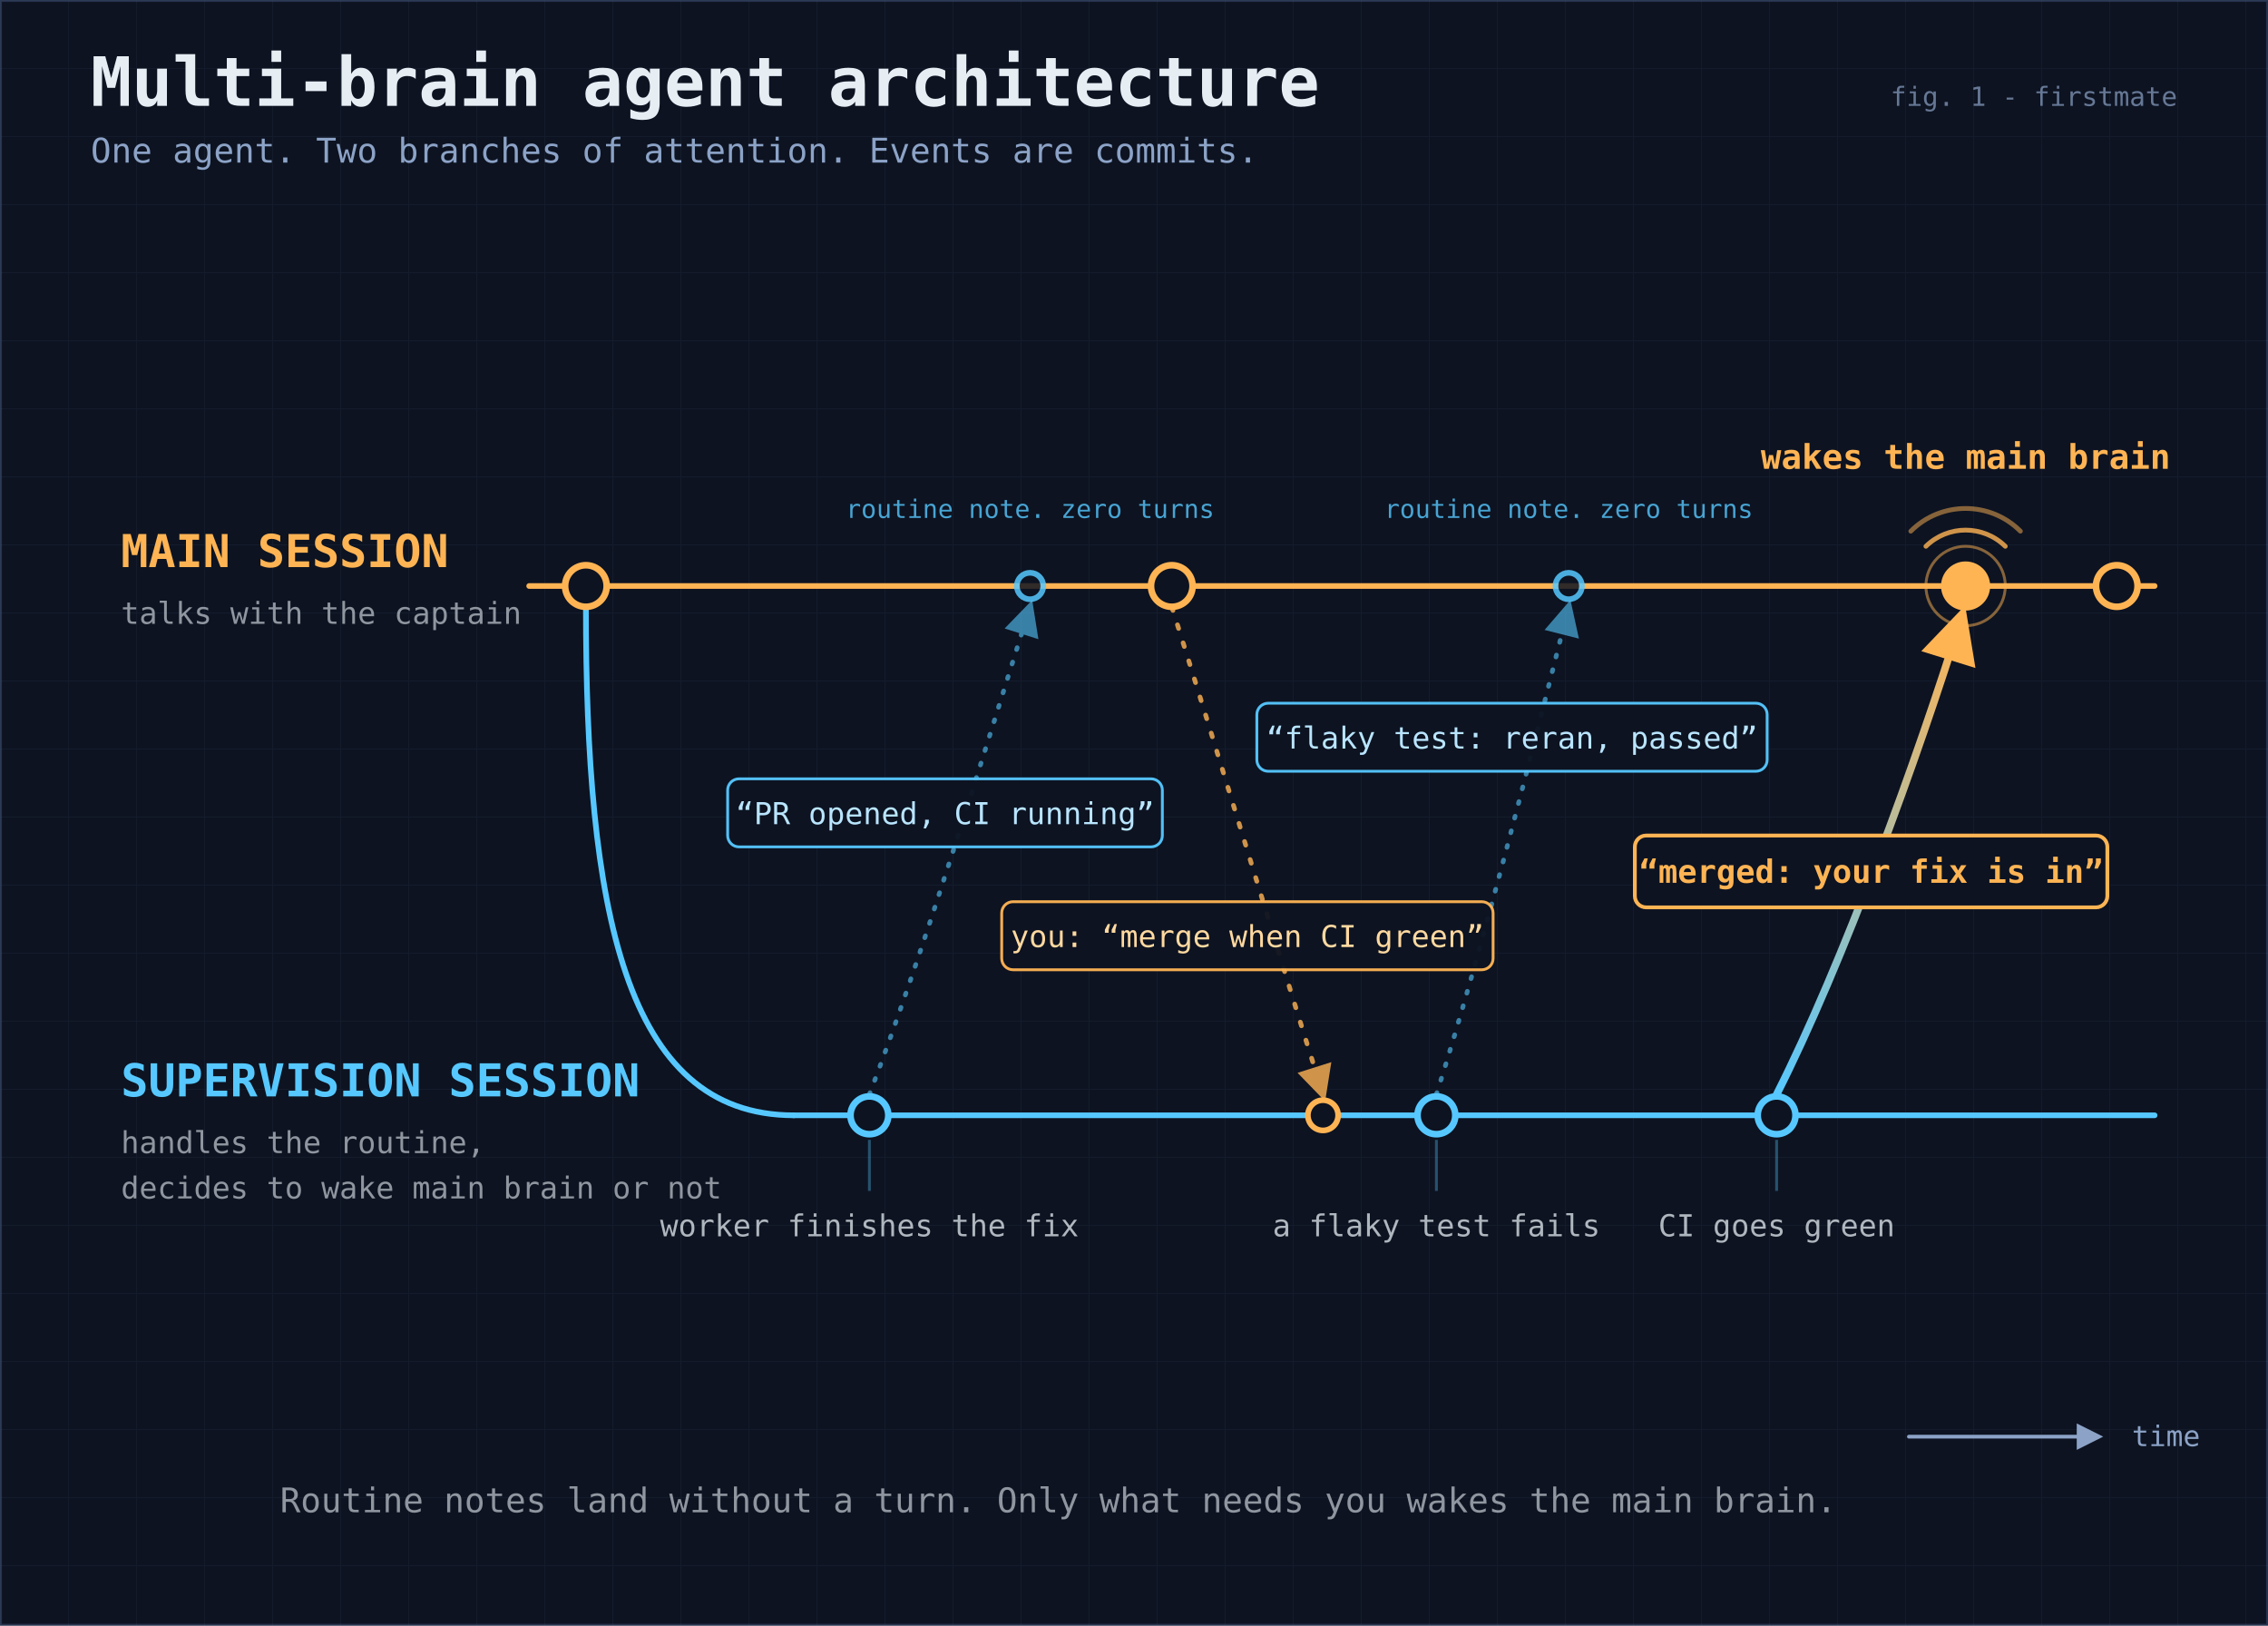
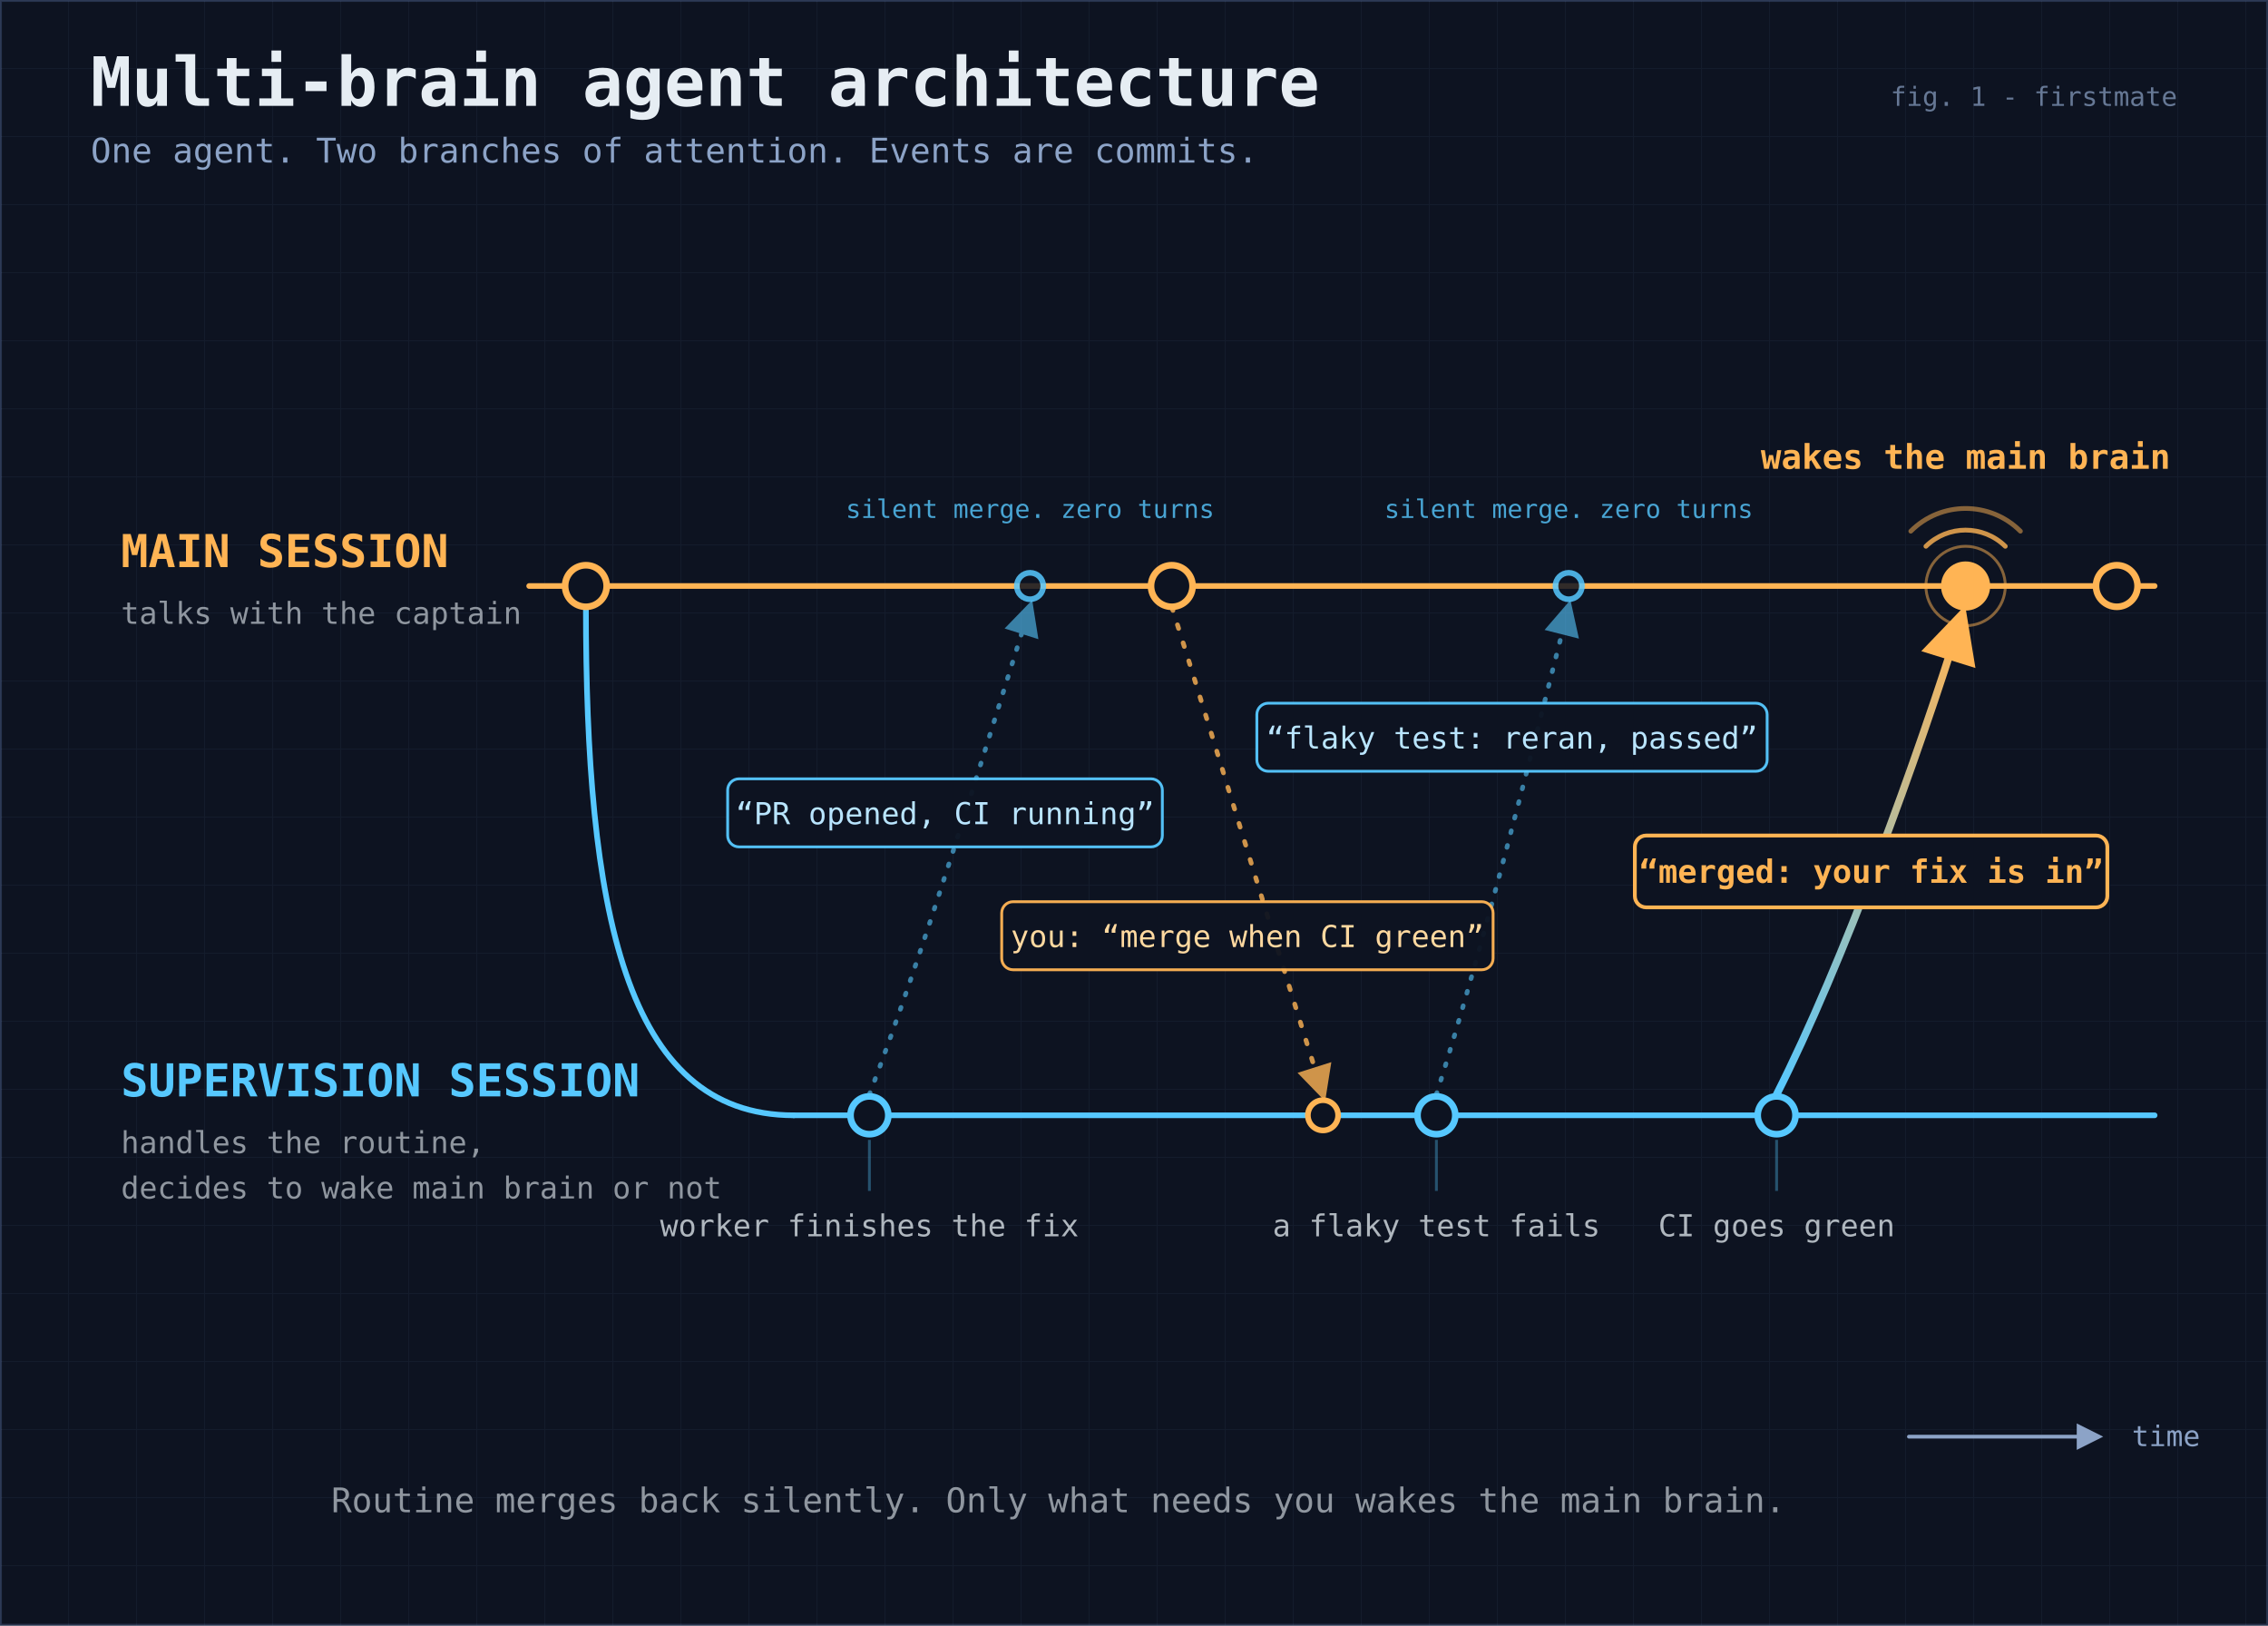
<svg xmlns="http://www.w3.org/2000/svg" viewBox="0 0 1200 860" width="1200" height="860" role="img" aria-labelledby="poster-title poster-desc">
  <defs>
    <pattern id="poster-grid" width="36" height="36" patternUnits="userSpaceOnUse">
      <path d="M 36 0 L 0 0 0 36" fill="none" stroke="#8CAAE6" stroke-opacity="0.06" stroke-width="1" />
    </pattern>
  </defs>
  <rect width="1200" height="860" fill="#0D1321" />
  <rect width="1200" height="860" fill="url(#poster-grid)" />
  <rect x="0.5" y="0.5" width="1199" height="859" fill="none" stroke="#94B4FF" stroke-opacity="0.20" stroke-width="1" />
  <g font-family="ui-monospace, SFMono-Regular, Menlo, Consolas, monospace">
    <text x="48" y="56" fill="#E6EDF3" font-size="36" font-weight="700">Multi-brain agent architecture</text>
    <text x="48" y="86" fill="#8CA3C7" font-size="18">One agent. Two branches of attention. Events are commits.</text>
    <text x="1152" y="56" text-anchor="end" fill="#8CA3C7" fill-opacity="0.7" font-size="14">fig. 1 - firstmate</text>
  </g>
  <g transform="translate(0 100)" font-family="ui-monospace, SFMono-Regular, Menlo, Consolas, monospace">
    <defs>
      <marker id="ah-cyan" viewBox="0 0 10 10" refX="8" refY="5" markerWidth="7.5" markerHeight="7.5" orient="auto-start-reverse">
        <path d="M 0 0 L 10 5 L 0 10 z" fill="#56C8FF" />
      </marker>
      <marker id="ah-amber" viewBox="0 0 10 10" refX="8" refY="5" markerWidth="7.5" markerHeight="7.5" orient="auto-start-reverse">
        <path d="M 0 0 L 10 5 L 0 10 z" fill="#FFB454" />
      </marker>
      <marker id="ah-time" viewBox="0 0 10 10" refX="8" refY="5" markerWidth="7" markerHeight="7" orient="auto-start-reverse">
        <path d="M 0 0 L 10 5 L 0 10 z" fill="#8CA3C7" />
      </marker>
      <linearGradient id="merge-up" x1="0" y1="1" x2="1" y2="0">
        <stop offset="0" stop-color="#56C8FF" />
        <stop offset="1" stop-color="#FFB454" />
      </linearGradient>
    </defs>
    <line x1="280" y1="210" x2="1140" y2="210" stroke="#FFB454" stroke-width="3" stroke-linecap="round" />
    <path d="M 310 221 C 310 380, 330 490, 420 490" fill="none" stroke="#56C8FF" stroke-width="3" stroke-linecap="round" />
    <line x1="420" y1="490" x2="1140" y2="490" stroke="#56C8FF" stroke-width="3" stroke-linecap="round" />
    <text x="64" y="200" fill="#FFB454" font-size="24" font-weight="700">MAIN SESSION</text>
    <text x="64" y="230" fill="#E6EDF3" opacity="0.6" font-size="16">talks with the captain</text>
    <text x="64" y="480" fill="#56C8FF" font-size="24" font-weight="700">SUPERVISION SESSION</text>
    <text x="64" y="510" fill="#E6EDF3" opacity="0.6" font-size="16">handles the routine,</text>
    <text x="64" y="534" fill="#E6EDF3" opacity="0.6" font-size="16">decides to wake main brain or not</text>
    <path id="arc-quiet-1" d="M 460 479 C 490 400, 520 300, 545 221" fill="none" stroke="#56C8FF" stroke-width="2.5" stroke-dasharray="1 7" stroke-linecap="round" opacity="0.6" marker-end="url(#ah-cyan)" />
    <path id="arc-cherry" d="M 620 221 C 645 300, 675 400, 700 479" fill="none" stroke="#FFB454" stroke-width="2.5" stroke-dasharray="2 8" stroke-linecap="round" opacity="0.8" marker-end="url(#ah-amber)" />
    <path id="arc-quiet-2" d="M 760 479 C 785 400, 810 300, 830 221" fill="none" stroke="#56C8FF" stroke-width="2.5" stroke-dasharray="1 7" stroke-linecap="round" opacity="0.6" marker-end="url(#ah-cyan)" />
    <path id="arc-wake" d="M 940 479 C 975 410, 1015 300, 1038 226" fill="none" stroke="url(#merge-up)" stroke-width="4" stroke-linecap="round" marker-end="url(#ah-amber)" />
    <g id="chip-quiet-1">
      <rect x="385" y="312" width="230" height="36" rx="6" fill="#0D1321" stroke="#56C8FF" stroke-width="1.5" opacity="0.95" />
      <text x="500" y="336" text-anchor="middle" fill="#B9E5FF" font-size="16">“PR opened, CI running”</text>
    </g>
    <g id="chip-cherry">
      <rect x="530" y="377" width="260" height="36" rx="6" fill="#0D1321" stroke="#FFB454" stroke-width="1.5" opacity="0.95" />
      <text x="660" y="401" text-anchor="middle" fill="#FFD9A0" font-size="16">you: “merge when CI green”</text>
    </g>
    <g id="chip-quiet-2">
      <rect x="665" y="272" width="270" height="36" rx="6" fill="#0D1321" stroke="#56C8FF" stroke-width="1.5" opacity="0.95" />
      <text x="800" y="296" text-anchor="middle" fill="#B9E5FF" font-size="16">“flaky test: reran, passed”</text>
    </g>
    <g id="chip-wake">
      <rect x="865" y="342" width="250" height="38" rx="6" fill="#0D1321" stroke="#FFB454" stroke-width="2" />
      <text x="990" y="367" text-anchor="middle" fill="#FFB454" font-size="17" font-weight="600">“merged: your fix is in”</text>
    </g>
    <g id="main-commits">
      <circle cx="310" cy="210" r="11" fill="#0D1321" stroke="#FFB454" stroke-width="3.5" />
      <circle cx="620" cy="210" r="11" fill="#0D1321" stroke="#FFB454" stroke-width="3.5" />
      <circle cx="1120" cy="210" r="11" fill="#0D1321" stroke="#FFB454" stroke-width="3.5" />
    </g>
-     <g id="routine-landings">
+     <g id="silent-landings">
      <circle cx="545" cy="210" r="7" fill="#0D1321" stroke="#56C8FF" stroke-width="3" opacity="0.85" />
      <circle cx="830" cy="210" r="7" fill="#0D1321" stroke="#56C8FF" stroke-width="3" opacity="0.85" />
    </g>
-     <text x="545" y="174" text-anchor="middle" fill="#56C8FF" opacity="0.8" font-size="13.5">routine note. zero turns</text>
-     <text x="830" y="174" text-anchor="middle" fill="#56C8FF" opacity="0.8" font-size="13.5">routine note. zero turns</text>
+     <text x="545" y="174" text-anchor="middle" fill="#56C8FF" opacity="0.8" font-size="13.5">silent merge. zero turns</text>
+     <text x="830" y="174" text-anchor="middle" fill="#56C8FF" opacity="0.8" font-size="13.5">silent merge. zero turns</text>
    <g id="merge-commit">
      <circle cx="1040" cy="210" r="13" fill="#FFB454" />
      <circle cx="1040" cy="210" r="21" fill="none" stroke="#FFB454" stroke-width="1.5" opacity="0.5" />
      <path d="M 1019 189 A 30 30 0 0 1 1061 189" fill="none" stroke="#FFB454" stroke-width="2.5" stroke-linecap="round" opacity="0.8" />
      <path d="M 1011 181 A 41 41 0 0 1 1069 181" fill="none" stroke="#FFB454" stroke-width="2.5" stroke-linecap="round" opacity="0.5" />
    </g>
    <text x="1040" y="148" text-anchor="middle" fill="#FFB454" font-size="18" font-weight="700">wakes the main brain</text>
    <g id="branch-commits">
      <circle cx="460" cy="490" r="10" fill="#0D1321" stroke="#56C8FF" stroke-width="3.5" />
      <circle cx="760" cy="490" r="10" fill="#0D1321" stroke="#56C8FF" stroke-width="3.5" />
      <circle cx="940" cy="490" r="10" fill="#0D1321" stroke="#56C8FF" stroke-width="3.5" />
    </g>
    <circle cx="700" cy="490" r="8" fill="#0D1321" stroke="#FFB454" stroke-width="3" />
    <line x1="460" y1="503" x2="460" y2="530" stroke="#56C8FF" stroke-width="1.5" opacity="0.35" />
    <text x="460" y="554" text-anchor="middle" fill="#E6EDF3" opacity="0.75" font-size="16">worker finishes the fix</text>
    <line x1="760" y1="503" x2="760" y2="530" stroke="#56C8FF" stroke-width="1.5" opacity="0.35" />
    <text x="760" y="554" text-anchor="middle" fill="#E6EDF3" opacity="0.75" font-size="16">a flaky test fails</text>
    <line x1="940" y1="503" x2="940" y2="530" stroke="#56C8FF" stroke-width="1.5" opacity="0.35" />
    <text x="940" y="554" text-anchor="middle" fill="#E6EDF3" opacity="0.75" font-size="16">CI goes green</text>
    <line x1="1010" y1="660" x2="1110" y2="660" stroke="#8CA3C7" stroke-width="2" stroke-linecap="round" marker-end="url(#ah-time)" />
    <text x="1128" y="665" fill="#8CA3C7" font-size="15">time</text>
-     <text x="560" y="700" text-anchor="middle" fill="#E6EDF3" opacity="0.6" font-size="18">Routine notes land without a turn. Only what needs you wakes the main brain.</text>
+     <text x="560" y="700" text-anchor="middle" fill="#E6EDF3" opacity="0.6" font-size="18">Routine merges back silently. Only what needs you wakes the main brain.</text>
  </g>
</svg>
